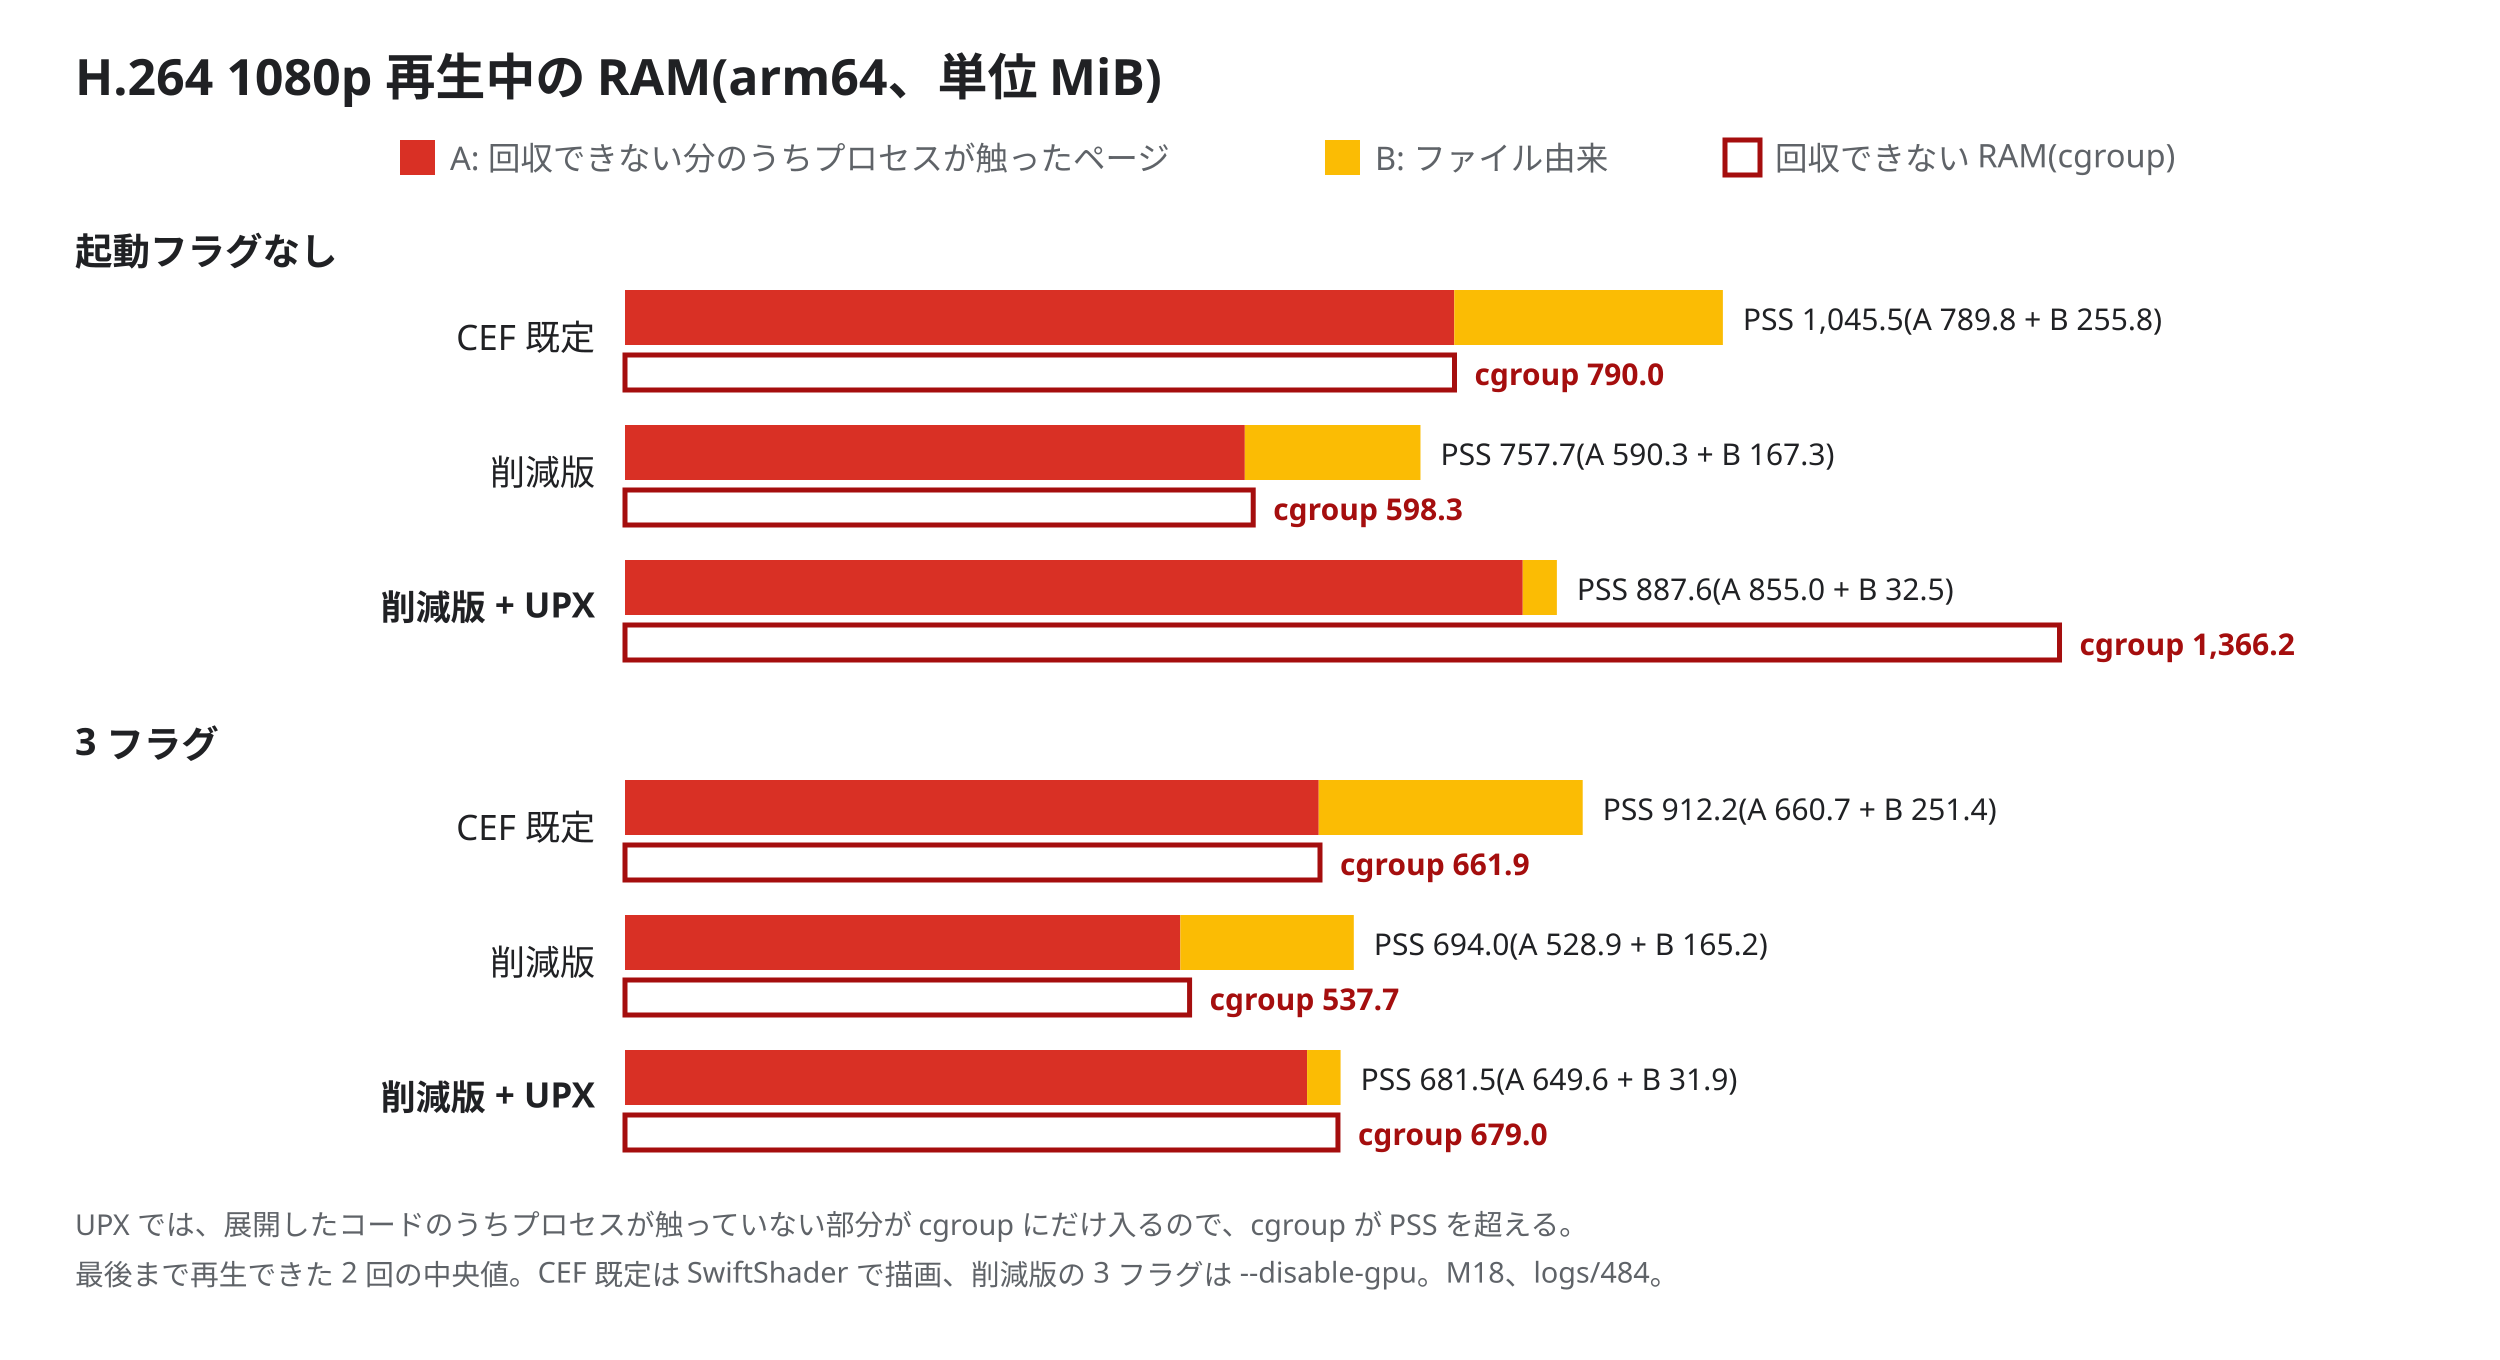
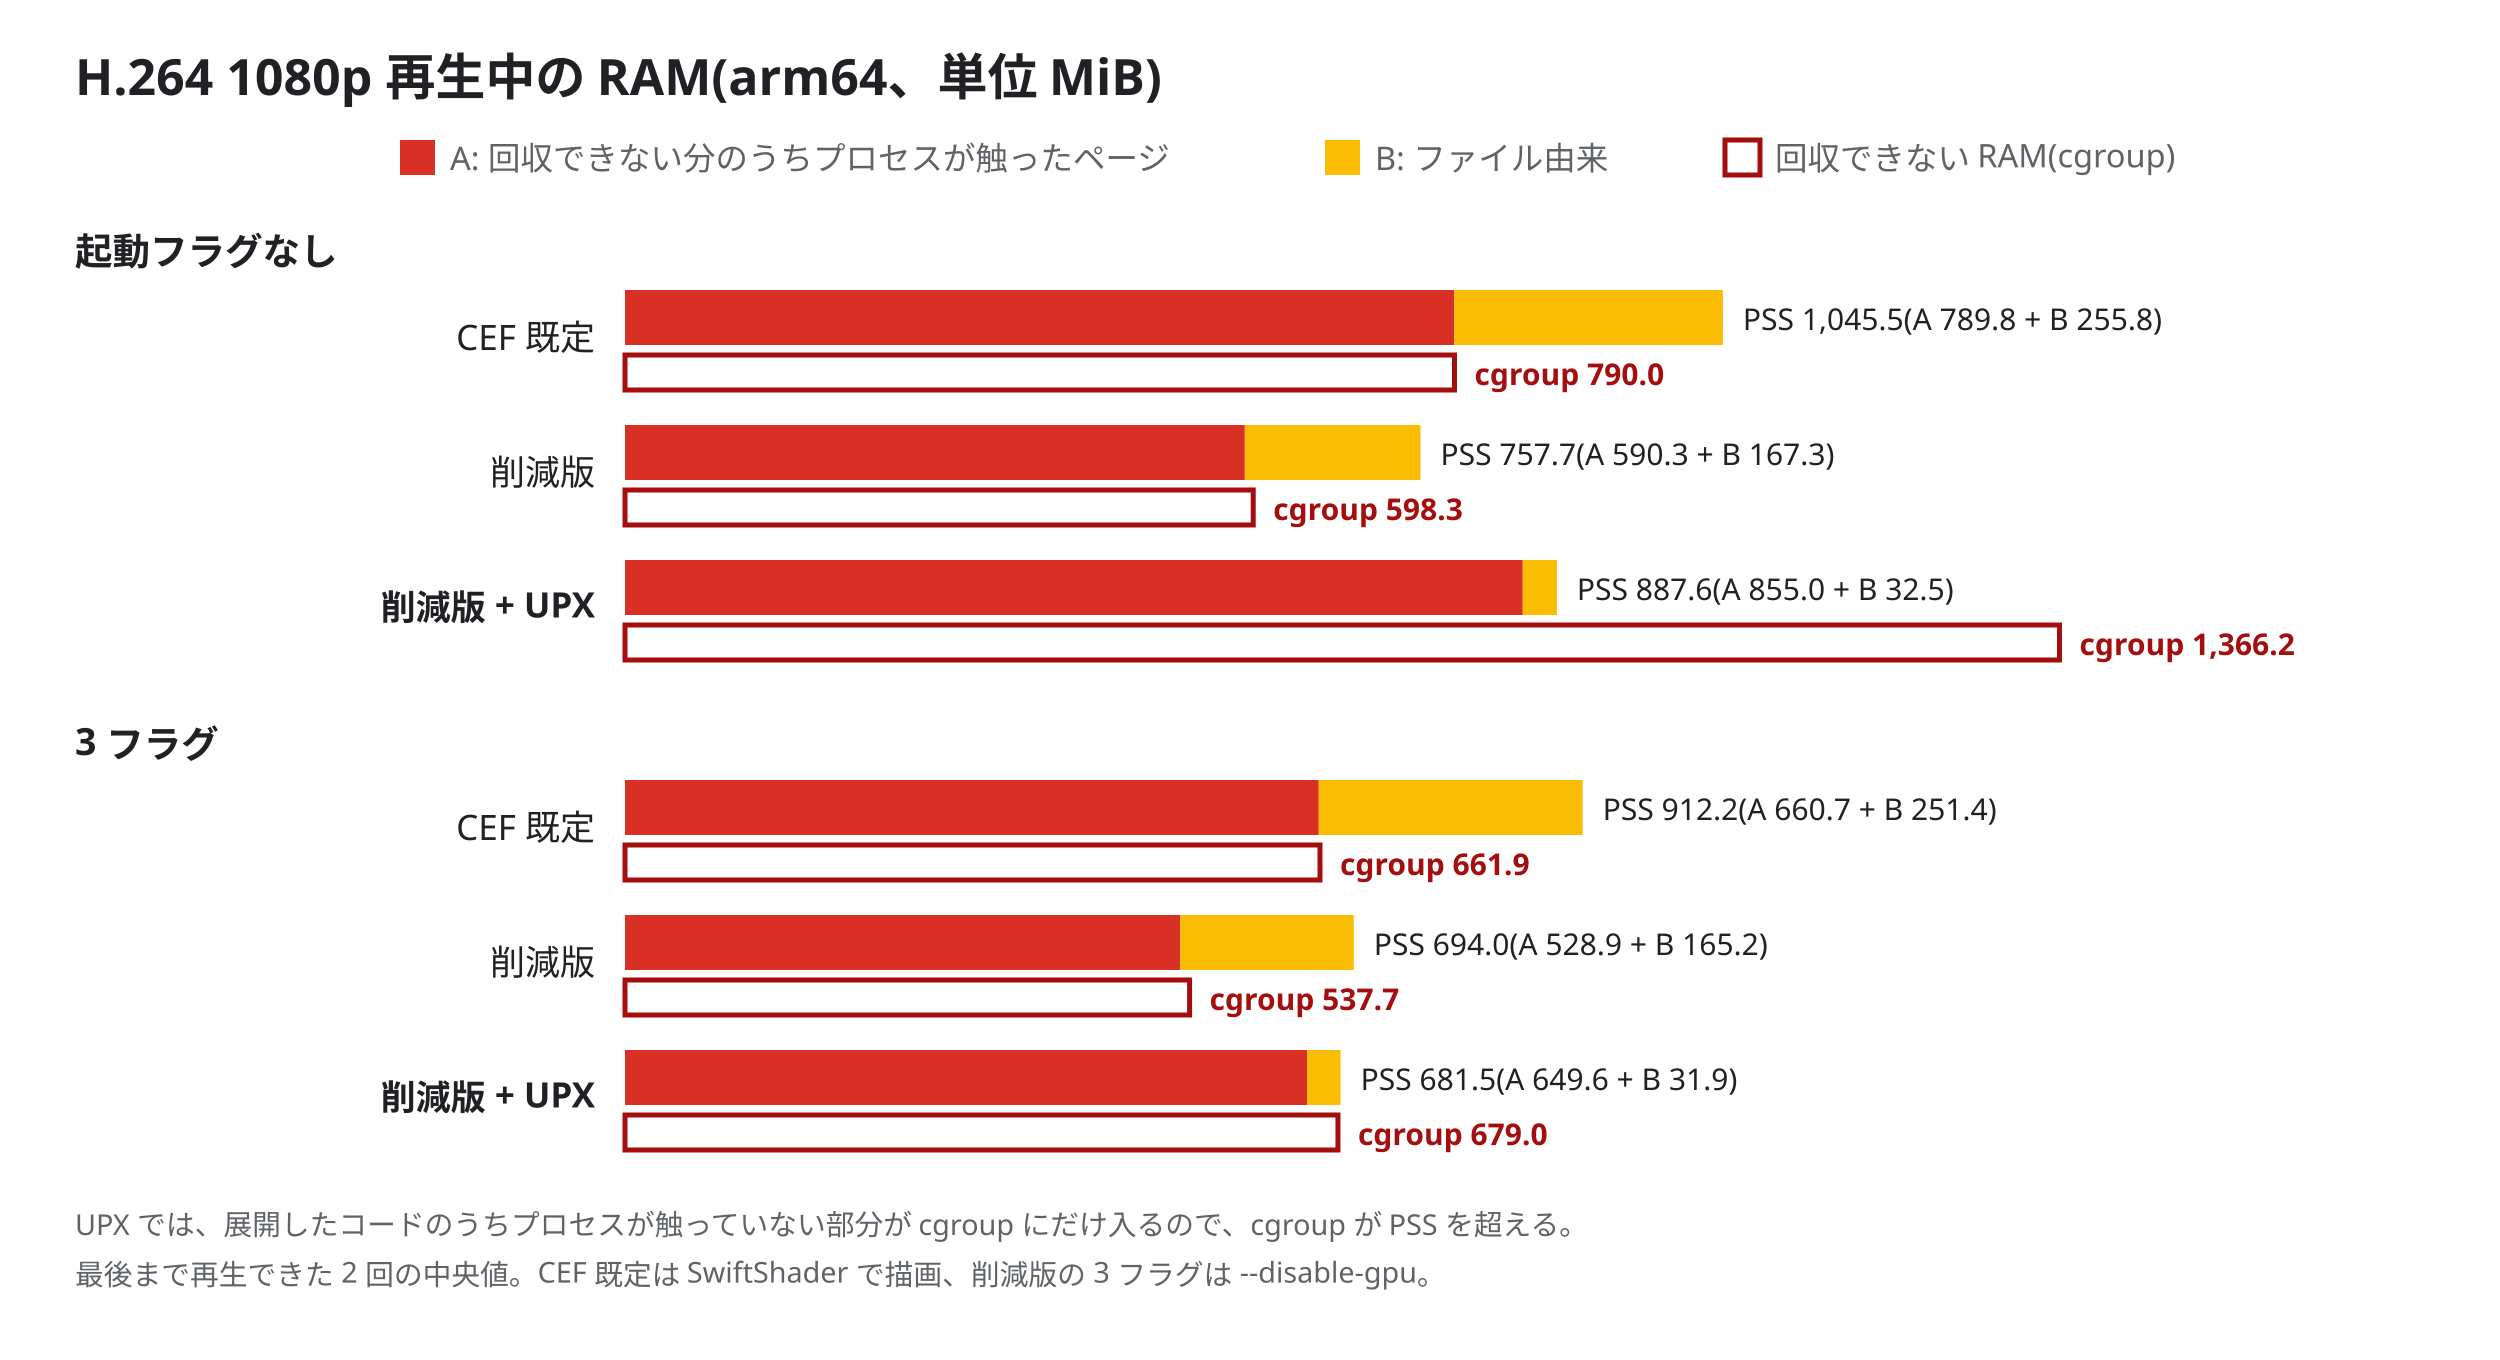
<svg xmlns="http://www.w3.org/2000/svg" width="1000" height="544" viewBox="0 0 1000 544" font-family="Hiragino Sans, Hiragino Kaku Gothic ProN, sans-serif">
  <rect width="1000" height="544" fill="#fff" />
  <text x="30" y="38" font-size="20" text-anchor="start" fill="#202124" font-weight="bold">H.264 1080p 再生中の RAM(arm64、単位 MiB)</text>
  <rect x="160" y="56" width="14" height="14" rx="0" fill="#d93025" stroke="none" stroke-width="1" />
  <text x="180" y="68" font-size="13" text-anchor="start" fill="#5f6368">A: 回収できない分のうちプロセスが触ったページ</text>
  <rect x="530" y="56" width="14" height="14" rx="0" fill="#fbbc04" stroke="none" stroke-width="1" />
  <text x="550" y="68" font-size="13" text-anchor="start" fill="#5f6368">B: ファイル由来</text>
  <rect x="690" y="56" width="14" height="14" rx="0" fill="#fff" stroke="#a50e0e" stroke-width="2" />
  <text x="710" y="68" font-size="13" text-anchor="start" fill="#5f6368">回収できない RAM(cgroup)</text>
  <text x="30" y="106" font-size="15" text-anchor="start" fill="#202124" font-weight="bold">起動フラグなし</text>
  <text x="238" y="140" font-size="14" text-anchor="end" fill="#202124">CEF 既定</text>
  <rect x="250" y="116" width="331.716" height="22" rx="0" fill="#d93025" stroke="none" stroke-width="1" />
  <rect x="581.716" y="116" width="107.436" height="22" rx="0" fill="#fbbc04" stroke="none" stroke-width="1" />
  <text x="697.152" y="132" font-size="12" text-anchor="start" fill="#202124">PSS 1,045.5(A 789.8 + B 255.8)</text>
  <rect x="250" y="142" width="331.8" height="14" rx="0" fill="#fff" stroke="#a50e0e" stroke-width="2" />
  <text x="589.8" y="154" font-size="12" text-anchor="start" fill="#a50e0e" font-weight="bold">cgroup 790.0</text>
  <text x="238" y="194" font-size="14" text-anchor="end" fill="#202124">削減版</text>
  <rect x="250" y="170" width="247.926" height="22" rx="0" fill="#d93025" stroke="none" stroke-width="1" />
  <rect x="497.926" y="170" width="70.266" height="22" rx="0" fill="#fbbc04" stroke="none" stroke-width="1" />
  <text x="576.192" y="186" font-size="12" text-anchor="start" fill="#202124">PSS 757.7(A 590.3 + B 167.3)</text>
  <rect x="250" y="196" width="251.286" height="14" rx="0" fill="#fff" stroke="#a50e0e" stroke-width="2" />
  <text x="509.286" y="208" font-size="12" text-anchor="start" fill="#a50e0e" font-weight="bold">cgroup 598.3</text>
  <text x="238" y="248" font-size="14" text-anchor="end" fill="#202124" font-weight="bold">削減版 + UPX</text>
  <rect x="250" y="224" width="359.1" height="22" rx="0" fill="#d93025" stroke="none" stroke-width="1" />
  <rect x="609.1" y="224" width="13.65" height="22" rx="0" fill="#fbbc04" stroke="none" stroke-width="1" />
  <text x="630.75" y="240" font-size="12" text-anchor="start" fill="#202124">PSS 887.6(A 855.0 + B 32.5)</text>
  <rect x="250" y="250" width="573.804" height="14" rx="0" fill="#fff" stroke="#a50e0e" stroke-width="2" />
  <text x="831.804" y="262" font-size="12" text-anchor="start" fill="#a50e0e" font-weight="bold">cgroup 1,366.2</text>
  <text x="30" y="302" font-size="15" text-anchor="start" fill="#202124" font-weight="bold">3 フラグ</text>
  <text x="238" y="336" font-size="14" text-anchor="end" fill="#202124">CEF 既定</text>
  <rect x="250" y="312" width="277.494" height="22" rx="0" fill="#d93025" stroke="none" stroke-width="1" />
  <rect x="527.494" y="312" width="105.588" height="22" rx="0" fill="#fbbc04" stroke="none" stroke-width="1" />
  <text x="641.082" y="328" font-size="12" text-anchor="start" fill="#202124">PSS 912.2(A 660.7 + B 251.4)</text>
  <rect x="250" y="338" width="277.998" height="14" rx="0" fill="#fff" stroke="#a50e0e" stroke-width="2" />
  <text x="535.998" y="350" font-size="12" text-anchor="start" fill="#a50e0e" font-weight="bold">cgroup 661.9</text>
  <text x="238" y="390" font-size="14" text-anchor="end" fill="#202124">削減版</text>
  <rect x="250" y="366" width="222.138" height="22" rx="0" fill="#d93025" stroke="none" stroke-width="1" />
  <rect x="472.138" y="366" width="69.384" height="22" rx="0" fill="#fbbc04" stroke="none" stroke-width="1" />
  <text x="549.522" y="382" font-size="12" text-anchor="start" fill="#202124">PSS 694.0(A 528.9 + B 165.2)</text>
  <rect x="250" y="392" width="225.834" height="14" rx="0" fill="#fff" stroke="#a50e0e" stroke-width="2" />
  <text x="483.834" y="404" font-size="12" text-anchor="start" fill="#a50e0e" font-weight="bold">cgroup 537.7</text>
  <text x="238" y="444" font-size="14" text-anchor="end" fill="#202124" font-weight="bold">削減版 + UPX</text>
  <rect x="250" y="420" width="272.832" height="22" rx="0" fill="#d93025" stroke="none" stroke-width="1" />
  <rect x="522.832" y="420" width="13.398" height="22" rx="0" fill="#fbbc04" stroke="none" stroke-width="1" />
  <text x="544.23" y="436" font-size="12" text-anchor="start" fill="#202124">PSS 681.5(A 649.6 + B 31.9)</text>
  <rect x="250" y="446" width="285.18" height="14" rx="0" fill="#fff" stroke="#a50e0e" stroke-width="2" />
  <text x="543.18" y="458" font-size="12" text-anchor="start" fill="#a50e0e" font-weight="bold">cgroup 679.0</text>
  <text x="30" y="494" font-size="11.5" text-anchor="start" fill="#5f6368">UPX では、展開したコードのうちプロセスが触っていない部分が cgroup にだけ入るので、cgroup が PSS を超える。</text>
-   <text x="30" y="514" font-size="11.5" text-anchor="start" fill="#5f6368">最後まで再生できた 2 回の中央値。CEF 既定は SwiftShader で描画、削減版の 3 フラグは --disable-gpu。M18、logs/484。</text>
+   <text x="30" y="514" font-size="11.5" text-anchor="start" fill="#5f6368">最後まで再生できた 2 回の中央値。CEF 既定は SwiftShader で描画、削減版の 3 フラグは --disable-gpu。</text>
</svg>
